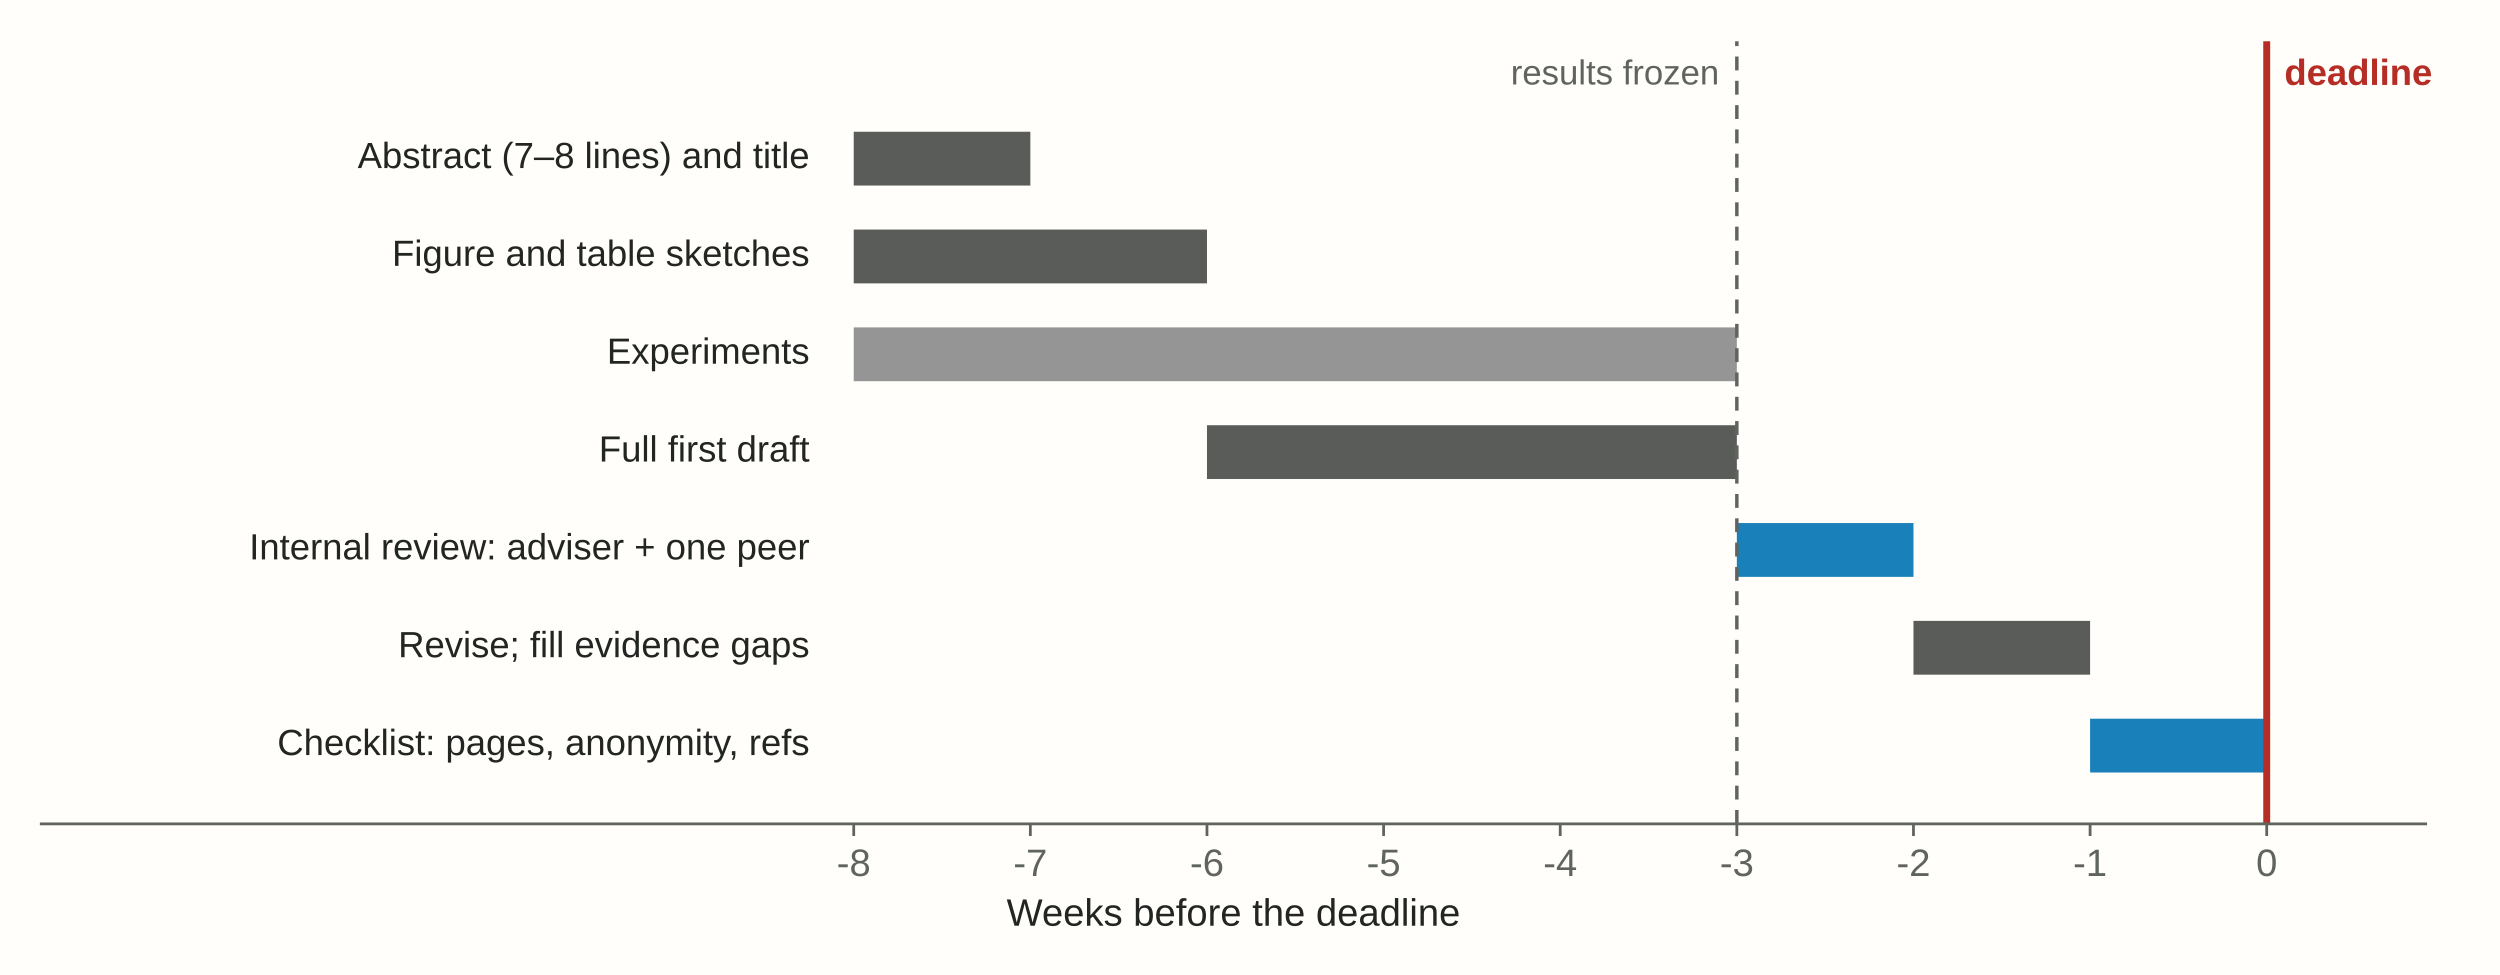
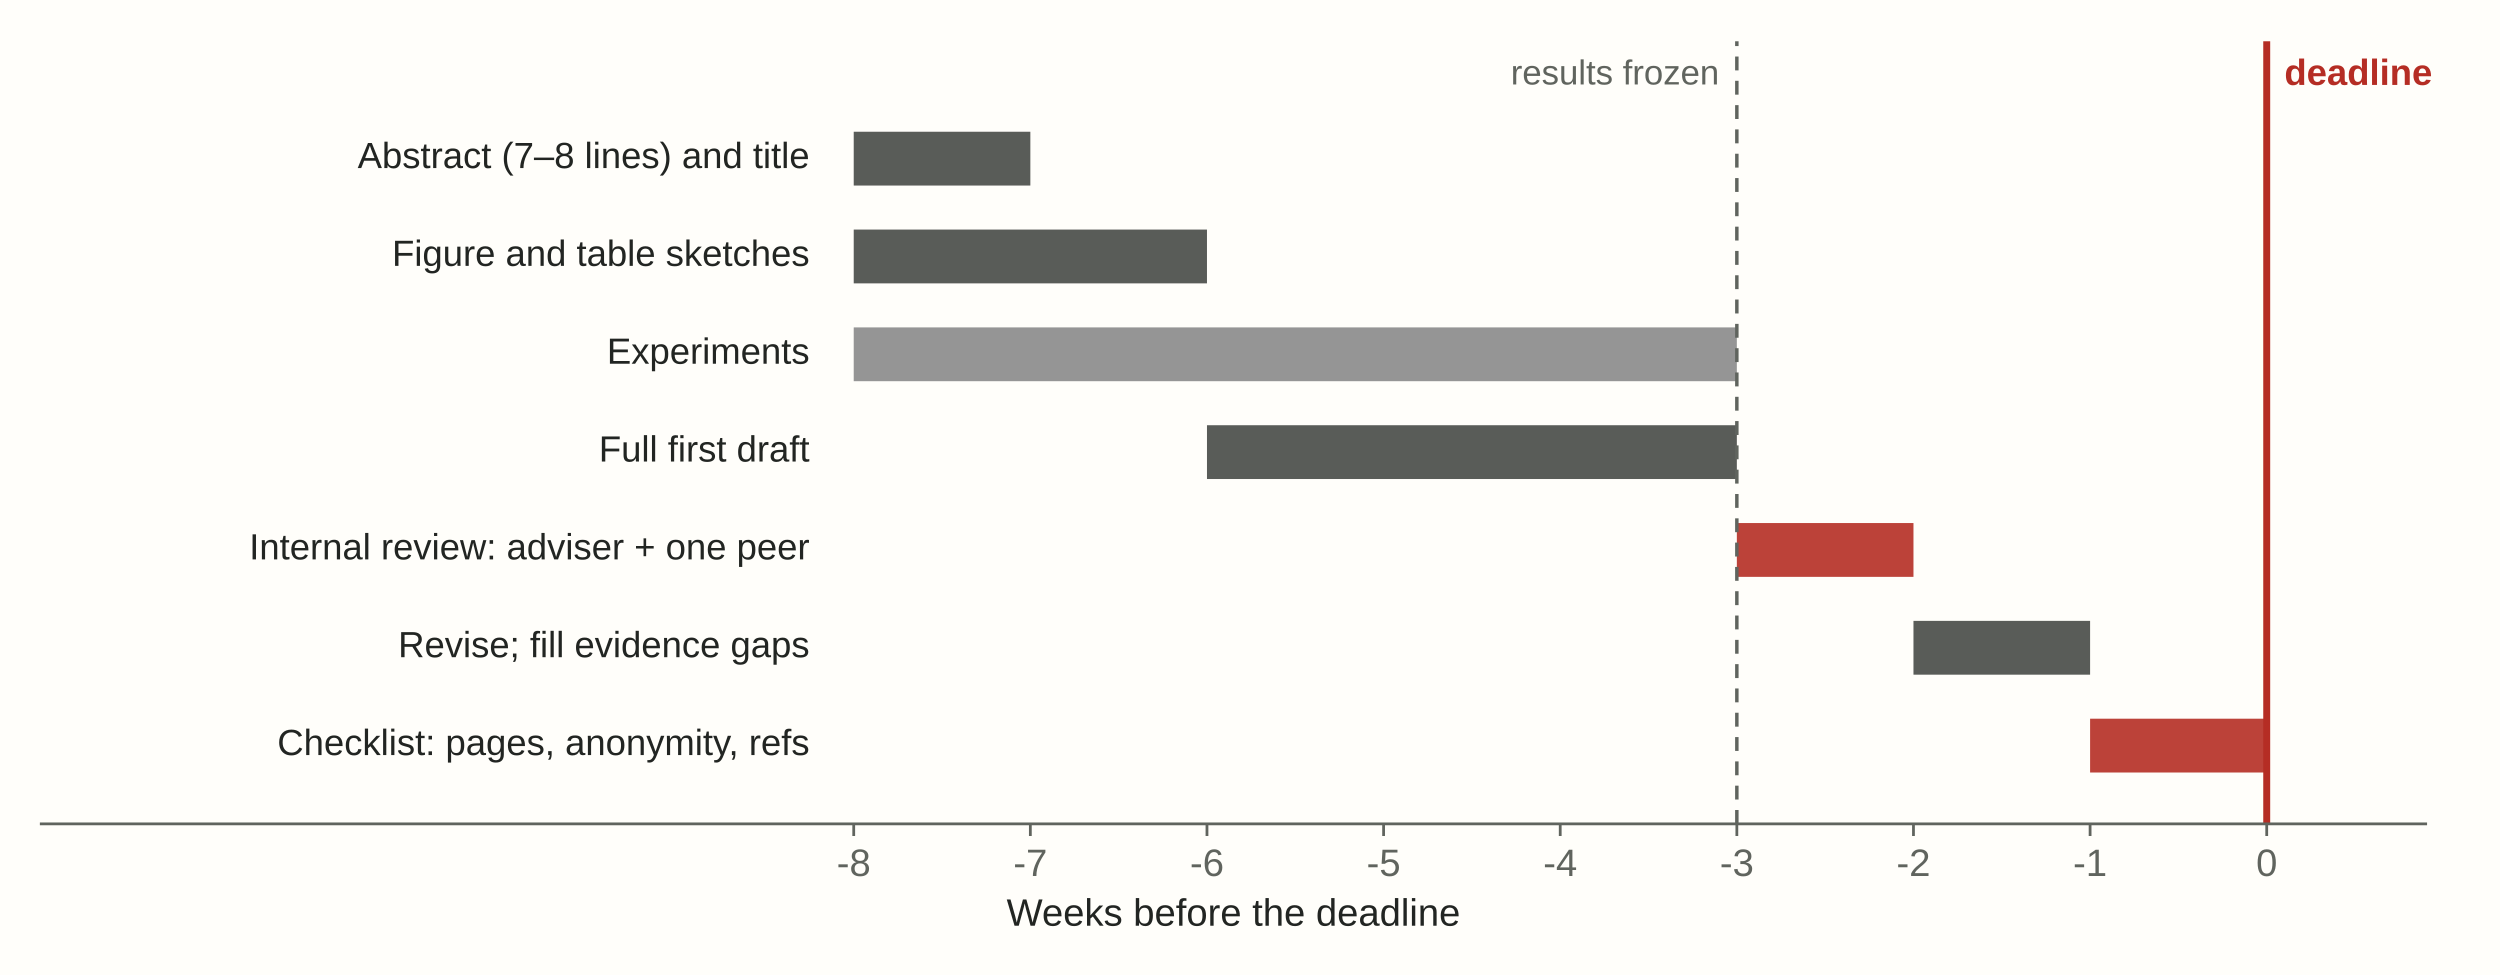
<svg xmlns="http://www.w3.org/2000/svg" xmlns:xlink="http://www.w3.org/1999/xlink" width="720pt" height="280.8pt" viewBox="0 0 720 280.8" version="1.1">
  <defs>
    <style type="text/css">*{stroke-linejoin: round; stroke-linecap: butt}</style>
  </defs>
  <g id="figure_1">
    <g id="patch_1">
      <path d="M 0 280.8  L 720 280.8  L 720 0  L 0 0  z " style="fill: #fffefa" />
    </g>
    <g id="axes_1">
      <g id="patch_2">
        <path d="M 11.88 237.274  L 698.596 237.274  L 698.596 11.88  L 11.88 11.88  z " style="fill: #fffefa" />
      </g>
      <g id="patch_3">
-         <path d="M 245.872 37.941  L 296.74 37.941  L 296.74 53.437  L 245.872 53.437  z " clip-path="url(#pc8b2749445)" style="fill: #222522; opacity: 0.75" />
+         <path d="M 245.872 37.941  L 296.74 37.941  L 296.74 53.437  L 245.872 53.437  z " clip-path="url(#pd1fe1edd13)" style="fill: #222522; opacity: 0.75" />
      </g>
      <g id="patch_4">
-         <path d="M 245.872 66.115  L 347.608 66.115  L 347.608 81.611  L 245.872 81.611  z " clip-path="url(#pc8b2749445)" style="fill: #222522; opacity: 0.75" />
+         <path d="M 245.872 66.115  L 347.608 66.115  L 347.608 81.611  L 245.872 81.611  z " clip-path="url(#pd1fe1edd13)" style="fill: #222522; opacity: 0.75" />
      </g>
      <g id="patch_5">
-         <path d="M 245.872 94.29  L 500.211 94.29  L 500.211 109.785  L 245.872 109.785  z " clip-path="url(#pc8b2749445)" style="fill: #8a8a8a; opacity: 0.9" />
+         <path d="M 245.872 94.29  L 500.211 94.29  L 500.211 109.785  L 245.872 109.785  z " clip-path="url(#pd1fe1edd13)" style="fill: #8a8a8a; opacity: 0.9" />
      </g>
      <g id="patch_6">
-         <path d="M 347.608 122.464  L 500.211 122.464  L 500.211 137.959  L 347.608 137.959  z " clip-path="url(#pc8b2749445)" style="fill: #222522; opacity: 0.75" />
+         <path d="M 347.608 122.464  L 500.211 122.464  L 500.211 137.959  L 347.608 137.959  z " clip-path="url(#pd1fe1edd13)" style="fill: #222522; opacity: 0.75" />
      </g>
      <g id="patch_7">
-         <path d="M 500.211 150.638  L 551.079 150.638  L 551.079 166.134  L 500.211 166.134  z " clip-path="url(#pc8b2749445)" style="fill: #0072b2; opacity: 0.9" />
+         <path d="M 500.211 150.638  L 551.079 150.638  L 551.079 166.134  L 500.211 166.134  z " clip-path="url(#pd1fe1edd13)" style="fill: #b52d24; opacity: 0.9" />
      </g>
      <g id="patch_8">
-         <path d="M 551.079 178.812  L 601.947 178.812  L 601.947 194.308  L 551.079 194.308  z " clip-path="url(#pc8b2749445)" style="fill: #222522; opacity: 0.75" />
+         <path d="M 551.079 178.812  L 601.947 178.812  L 601.947 194.308  L 551.079 194.308  z " clip-path="url(#pd1fe1edd13)" style="fill: #222522; opacity: 0.75" />
      </g>
      <g id="patch_9">
-         <path d="M 601.947 206.986  L 652.815 206.986  L 652.815 222.482  L 601.947 222.482  z " clip-path="url(#pc8b2749445)" style="fill: #0072b2; opacity: 0.9" />
+         <path d="M 601.947 206.986  L 652.815 206.986  L 652.815 222.482  L 601.947 222.482  z " clip-path="url(#pd1fe1edd13)" style="fill: #b52d24; opacity: 0.9" />
      </g>
      <g id="matplotlib.axis_1">
        <g id="xtick_1">
          <g id="line2d_1">
            <defs>
-               <path id="mc72fced901" d="M 0 0  L 0 3.5  " style="stroke: #60645e; stroke-width: 0.8" />
+               <path id="m80c5005944" d="M 0 0  L 0 3.5  " style="stroke: #60645e; stroke-width: 0.8" />
            </defs>
            <g>
-               <use xlink:href="#mc72fced901" x="245.872" y="237.274" style="fill: #60645e; stroke: #60645e; stroke-width: 0.8" />
+               <use xlink:href="#m80c5005944" x="245.872" y="237.274" style="fill: #60645e; stroke: #60645e; stroke-width: 0.8" />
            </g>
          </g>
          <g id="text_1">
            <text style="font-size: 11px; font-family: 'Arial', 'Helvetica', 'DejaVu Sans'; text-anchor: middle; fill: #60645e" x="245.872" y="252.282" transform="rotate(-0 245.8721 252.2818)">-8</text>
          </g>
        </g>
        <g id="xtick_2">
          <g id="line2d_2">
            <g>
-               <use xlink:href="#mc72fced901" x="296.74" y="237.274" style="fill: #60645e; stroke: #60645e; stroke-width: 0.8" />
+               <use xlink:href="#m80c5005944" x="296.74" y="237.274" style="fill: #60645e; stroke: #60645e; stroke-width: 0.8" />
            </g>
          </g>
          <g id="text_2">
            <text style="font-size: 11px; font-family: 'Arial', 'Helvetica', 'DejaVu Sans'; text-anchor: middle; fill: #60645e" x="296.74" y="252.282" transform="rotate(-0 296.74 252.2818)">-7</text>
          </g>
        </g>
        <g id="xtick_3">
          <g id="line2d_3">
            <g>
-               <use xlink:href="#mc72fced901" x="347.608" y="237.274" style="fill: #60645e; stroke: #60645e; stroke-width: 0.8" />
+               <use xlink:href="#m80c5005944" x="347.608" y="237.274" style="fill: #60645e; stroke: #60645e; stroke-width: 0.8" />
            </g>
          </g>
          <g id="text_3">
            <text style="font-size: 11px; font-family: 'Arial', 'Helvetica', 'DejaVu Sans'; text-anchor: middle; fill: #60645e" x="347.608" y="252.282" transform="rotate(-0 347.6078 252.2818)">-6</text>
          </g>
        </g>
        <g id="xtick_4">
          <g id="line2d_4">
            <g>
-               <use xlink:href="#mc72fced901" x="398.476" y="237.274" style="fill: #60645e; stroke: #60645e; stroke-width: 0.8" />
+               <use xlink:href="#m80c5005944" x="398.476" y="237.274" style="fill: #60645e; stroke: #60645e; stroke-width: 0.8" />
            </g>
          </g>
          <g id="text_4">
            <text style="font-size: 11px; font-family: 'Arial', 'Helvetica', 'DejaVu Sans'; text-anchor: middle; fill: #60645e" x="398.476" y="252.282" transform="rotate(-0 398.4757 252.2818)">-5</text>
          </g>
        </g>
        <g id="xtick_5">
          <g id="line2d_5">
            <g>
-               <use xlink:href="#mc72fced901" x="449.344" y="237.274" style="fill: #60645e; stroke: #60645e; stroke-width: 0.8" />
+               <use xlink:href="#m80c5005944" x="449.344" y="237.274" style="fill: #60645e; stroke: #60645e; stroke-width: 0.8" />
            </g>
          </g>
          <g id="text_5">
            <text style="font-size: 11px; font-family: 'Arial', 'Helvetica', 'DejaVu Sans'; text-anchor: middle; fill: #60645e" x="449.344" y="252.282" transform="rotate(-0 449.3436 252.2818)">-4</text>
          </g>
        </g>
        <g id="xtick_6">
          <g id="line2d_6">
            <g>
-               <use xlink:href="#mc72fced901" x="500.211" y="237.274" style="fill: #60645e; stroke: #60645e; stroke-width: 0.8" />
+               <use xlink:href="#m80c5005944" x="500.211" y="237.274" style="fill: #60645e; stroke: #60645e; stroke-width: 0.8" />
            </g>
          </g>
          <g id="text_6">
            <text style="font-size: 11px; font-family: 'Arial', 'Helvetica', 'DejaVu Sans'; text-anchor: middle; fill: #60645e" x="500.211" y="252.282" transform="rotate(-0 500.2114 252.2818)">-3</text>
          </g>
        </g>
        <g id="xtick_7">
          <g id="line2d_7">
            <g>
-               <use xlink:href="#mc72fced901" x="551.079" y="237.274" style="fill: #60645e; stroke: #60645e; stroke-width: 0.8" />
+               <use xlink:href="#m80c5005944" x="551.079" y="237.274" style="fill: #60645e; stroke: #60645e; stroke-width: 0.8" />
            </g>
          </g>
          <g id="text_7">
            <text style="font-size: 11px; font-family: 'Arial', 'Helvetica', 'DejaVu Sans'; text-anchor: middle; fill: #60645e" x="551.079" y="252.282" transform="rotate(-0 551.0793 252.2818)">-2</text>
          </g>
        </g>
        <g id="xtick_8">
          <g id="line2d_8">
            <g>
-               <use xlink:href="#mc72fced901" x="601.947" y="237.274" style="fill: #60645e; stroke: #60645e; stroke-width: 0.8" />
+               <use xlink:href="#m80c5005944" x="601.947" y="237.274" style="fill: #60645e; stroke: #60645e; stroke-width: 0.8" />
            </g>
          </g>
          <g id="text_8">
            <text style="font-size: 11px; font-family: 'Arial', 'Helvetica', 'DejaVu Sans'; text-anchor: middle; fill: #60645e" x="601.947" y="252.282" transform="rotate(-0 601.9471 252.2818)">-1</text>
          </g>
        </g>
        <g id="xtick_9">
          <g id="line2d_9">
            <g>
-               <use xlink:href="#mc72fced901" x="652.815" y="237.274" style="fill: #60645e; stroke: #60645e; stroke-width: 0.8" />
+               <use xlink:href="#m80c5005944" x="652.815" y="237.274" style="fill: #60645e; stroke: #60645e; stroke-width: 0.8" />
            </g>
          </g>
          <g id="text_9">
            <text style="font-size: 11px; font-family: 'Arial', 'Helvetica', 'DejaVu Sans'; text-anchor: middle; fill: #60645e" x="652.815" y="252.282" transform="rotate(-0 652.815 252.2818)">0</text>
          </g>
        </g>
        <g id="text_10">
          <text style="font-size: 11px; font-family: 'Arial', 'Helvetica', 'DejaVu Sans'; text-anchor: middle; fill: #222522" x="355.238" y="266.605" transform="rotate(-0 355.238 266.6051)">Weeks before the deadline</text>
        </g>
      </g>
      <g id="matplotlib.axis_2" />
      <g id="line2d_10">
-         <path d="M 652.815 237.274  L 652.815 11.88  " clip-path="url(#pc8b2749445)" style="fill: none; stroke: #b52d24; stroke-width: 2; stroke-linecap: square" />
+         <path d="M 652.815 237.274  L 652.815 11.88  " clip-path="url(#pd1fe1edd13)" style="fill: none; stroke: #b52d24; stroke-width: 2; stroke-linecap: square" />
      </g>
      <g id="line2d_11">
-         <path d="M 500.211 237.274  L 500.211 11.88  " clip-path="url(#pc8b2749445)" style="fill: none; stroke-dasharray: 4,3; stroke-dashoffset: 0; stroke: #60645e" />
+         <path d="M 500.211 237.274  L 500.211 11.88  " clip-path="url(#pd1fe1edd13)" style="fill: none; stroke-dasharray: 4,3; stroke-dashoffset: 0; stroke: #60645e" />
      </g>
      <g id="patch_10">
        <path d="M 11.88 237.274  L 698.596 237.274  " style="fill: none; stroke: #60645e; stroke-width: 0.8; stroke-linejoin: miter; stroke-linecap: square" />
      </g>
      <g id="text_11">
        <text style="font-size: 10.5px; font-family: 'Arial', 'Helvetica', 'DejaVu Sans'; text-anchor: end; fill: #222522" x="233.155" y="48.406" transform="rotate(-0 233.1552 48.40621)">Abstract (7–8 lines) and title</text>
      </g>
      <g id="text_12">
        <text style="font-size: 10.5px; font-family: 'Arial', 'Helvetica', 'DejaVu Sans'; text-anchor: end; fill: #222522" x="233.155" y="76.58" transform="rotate(-0 233.1552 76.5804)">Figure and table sketches</text>
      </g>
      <g id="text_13">
        <text style="font-size: 10.5px; font-family: 'Arial', 'Helvetica', 'DejaVu Sans'; text-anchor: end; fill: #222522" x="233.155" y="104.755" transform="rotate(-0 233.1552 104.7547)">Experiments</text>
      </g>
      <g id="text_14">
        <text style="font-size: 10.5px; font-family: 'Arial', 'Helvetica', 'DejaVu Sans'; text-anchor: end; fill: #222522" x="233.155" y="132.929" transform="rotate(-0 233.1552 132.9289)">Full first draft</text>
      </g>
      <g id="text_15">
        <text style="font-size: 10.5px; font-family: 'Arial', 'Helvetica', 'DejaVu Sans'; text-anchor: end; fill: #222522" x="233.155" y="161.103" transform="rotate(-0 233.1552 161.1031)">Internal review: adviser + one peer</text>
      </g>
      <g id="text_16">
        <text style="font-size: 10.5px; font-family: 'Arial', 'Helvetica', 'DejaVu Sans'; text-anchor: end; fill: #222522" x="233.155" y="189.277" transform="rotate(-0 233.1552 189.2772)">Revise; fill evidence gaps</text>
      </g>
      <g id="text_17">
        <text style="font-size: 10.5px; font-family: 'Arial', 'Helvetica', 'DejaVu Sans'; text-anchor: end; fill: #222522" x="233.155" y="217.451" transform="rotate(-0 233.1552 217.4513)">Checklist: pages, anonymity, refs</text>
      </g>
      <g id="text_18">
        <text style="font-weight: 700; font-size: 10.5px; font-family: 'Arial', 'Helvetica', 'DejaVu Sans'; text-anchor: start; fill: #b52d24" x="657.902" y="24.458" transform="rotate(-0 657.9018 24.45825)">deadline</text>
      </g>
      <g id="text_19">
        <text style="font-size: 10px; font-family: 'Arial', 'Helvetica', 'DejaVu Sans'; text-anchor: end; fill: #60645e" x="495.125" y="24.329" transform="rotate(-0 495.1246 24.32886)">results frozen</text>
      </g>
    </g>
  </g>
  <defs>
-     <clipPath id="pc8b2749445">
+     <clipPath id="pd1fe1edd13">
      <rect x="11.88" y="11.88" width="686.716" height="225.394" />
    </clipPath>
  </defs>
</svg>
